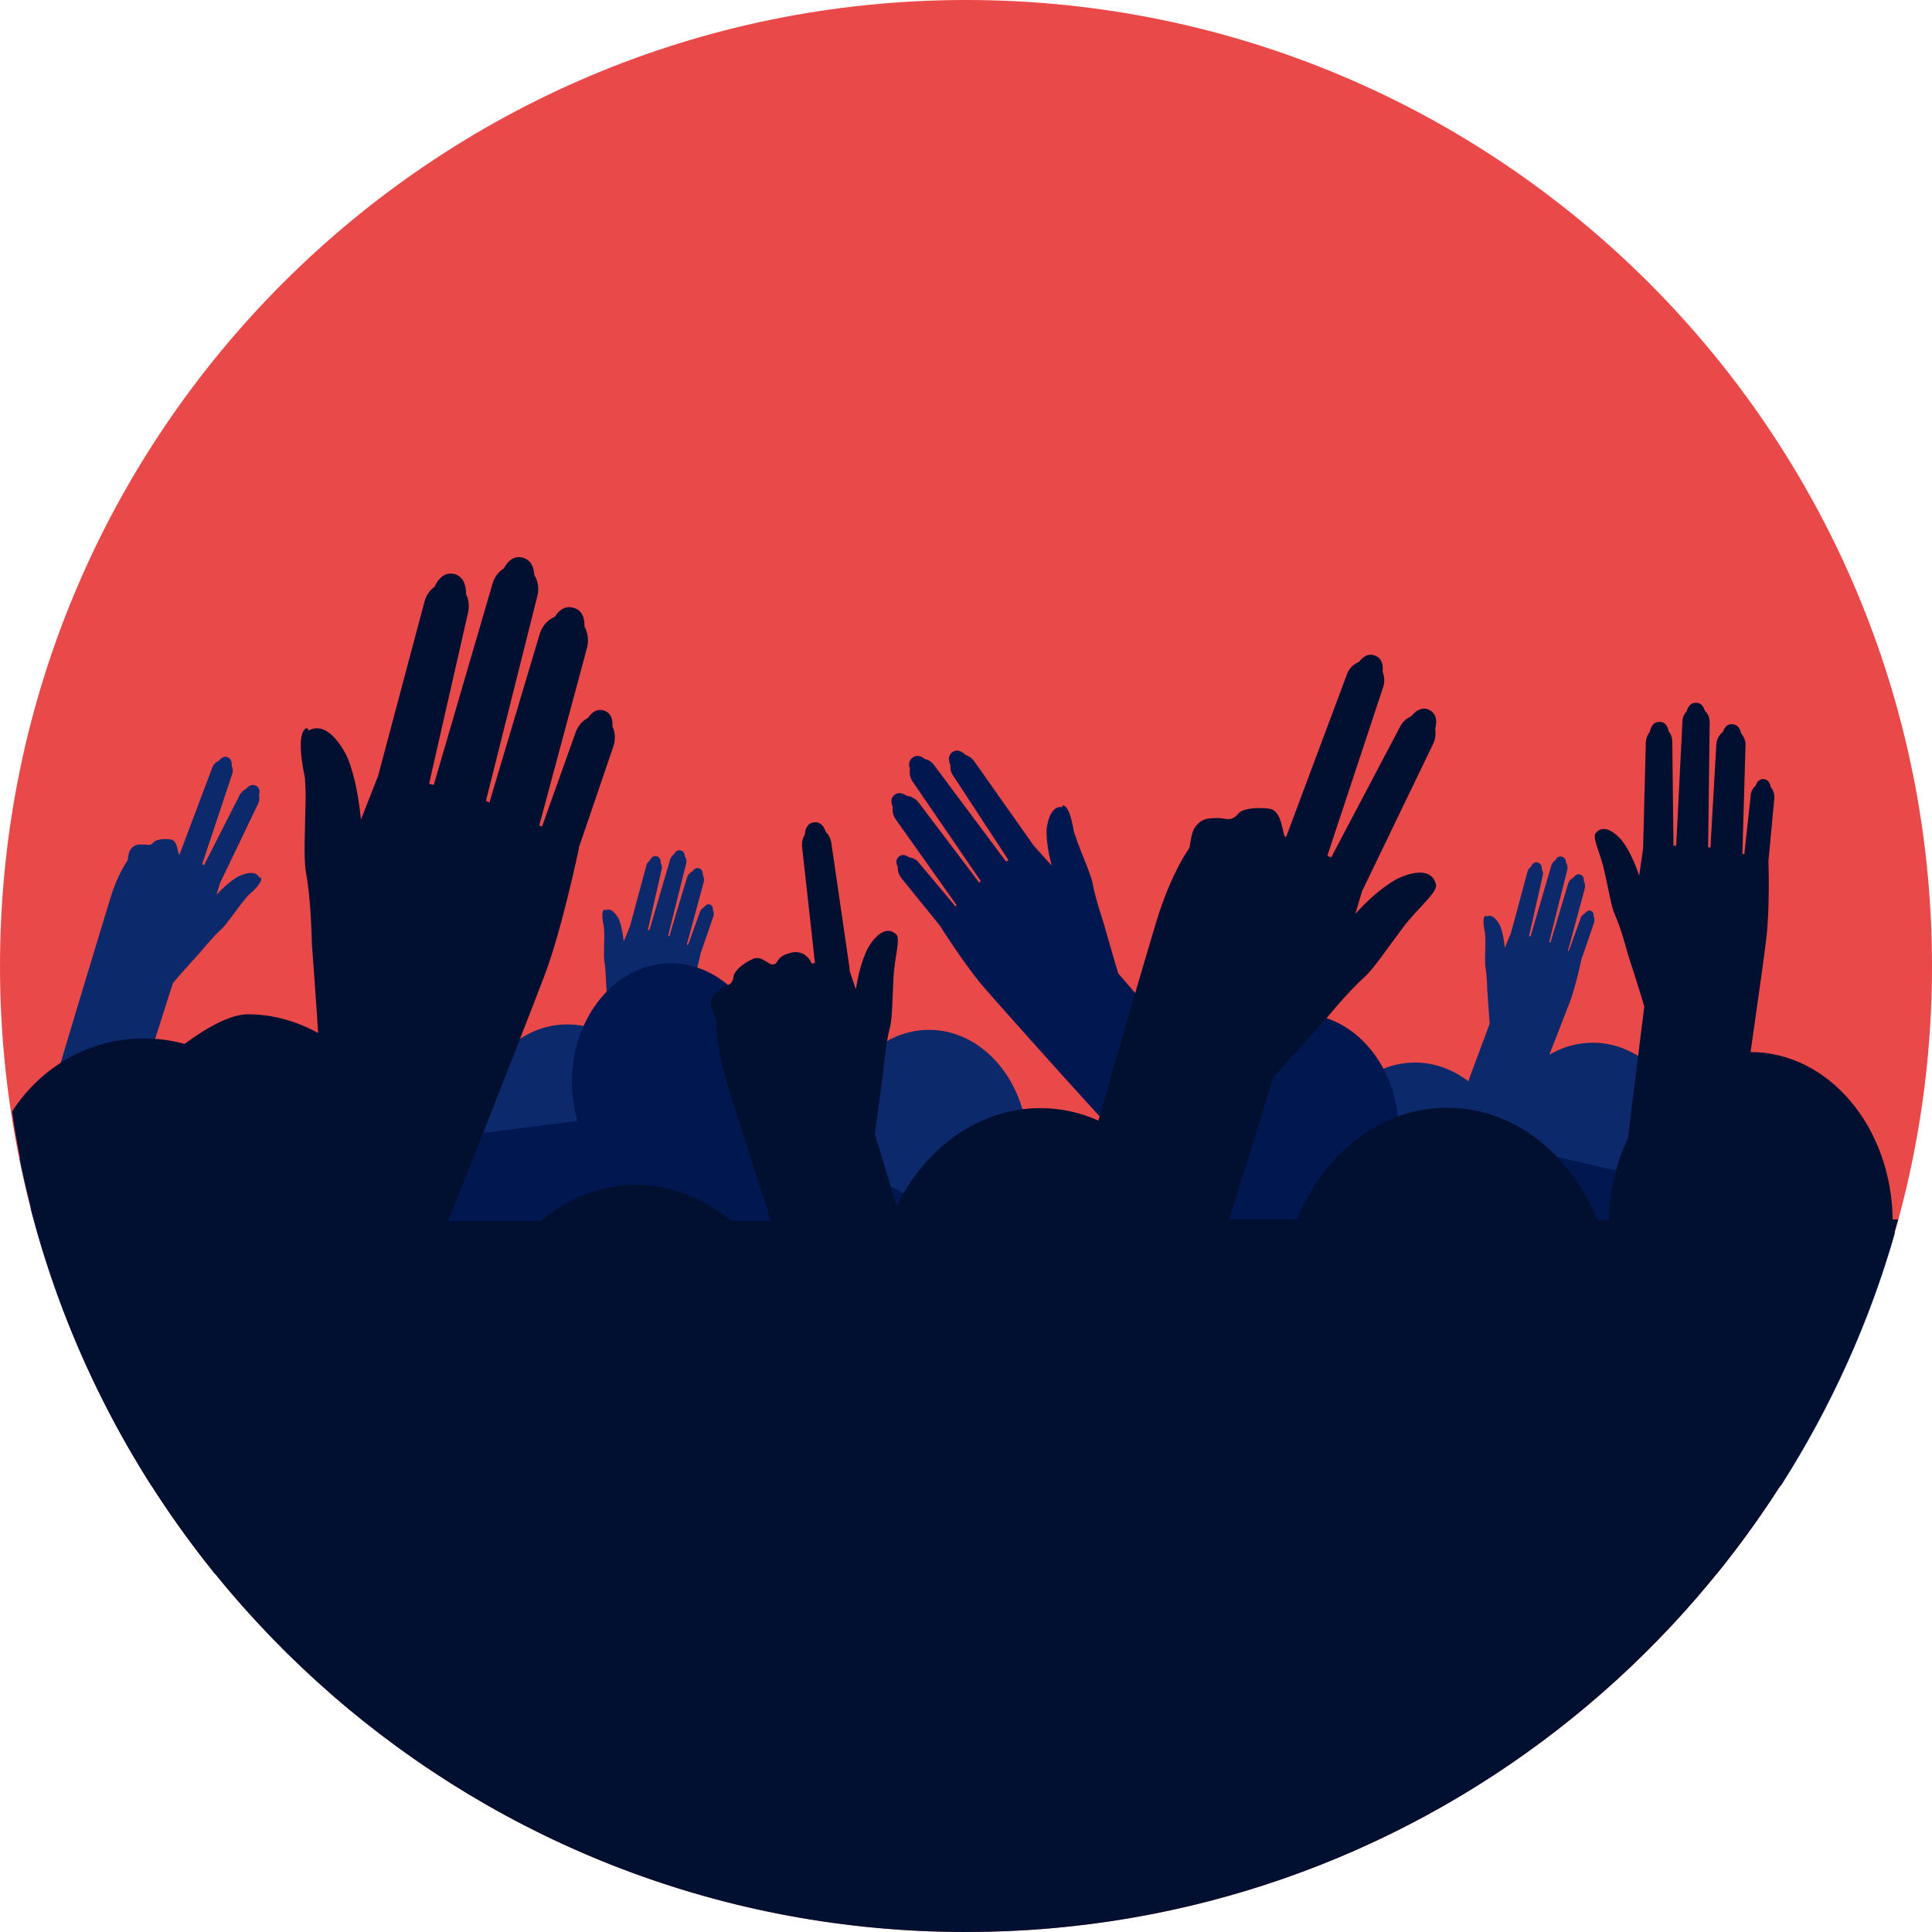
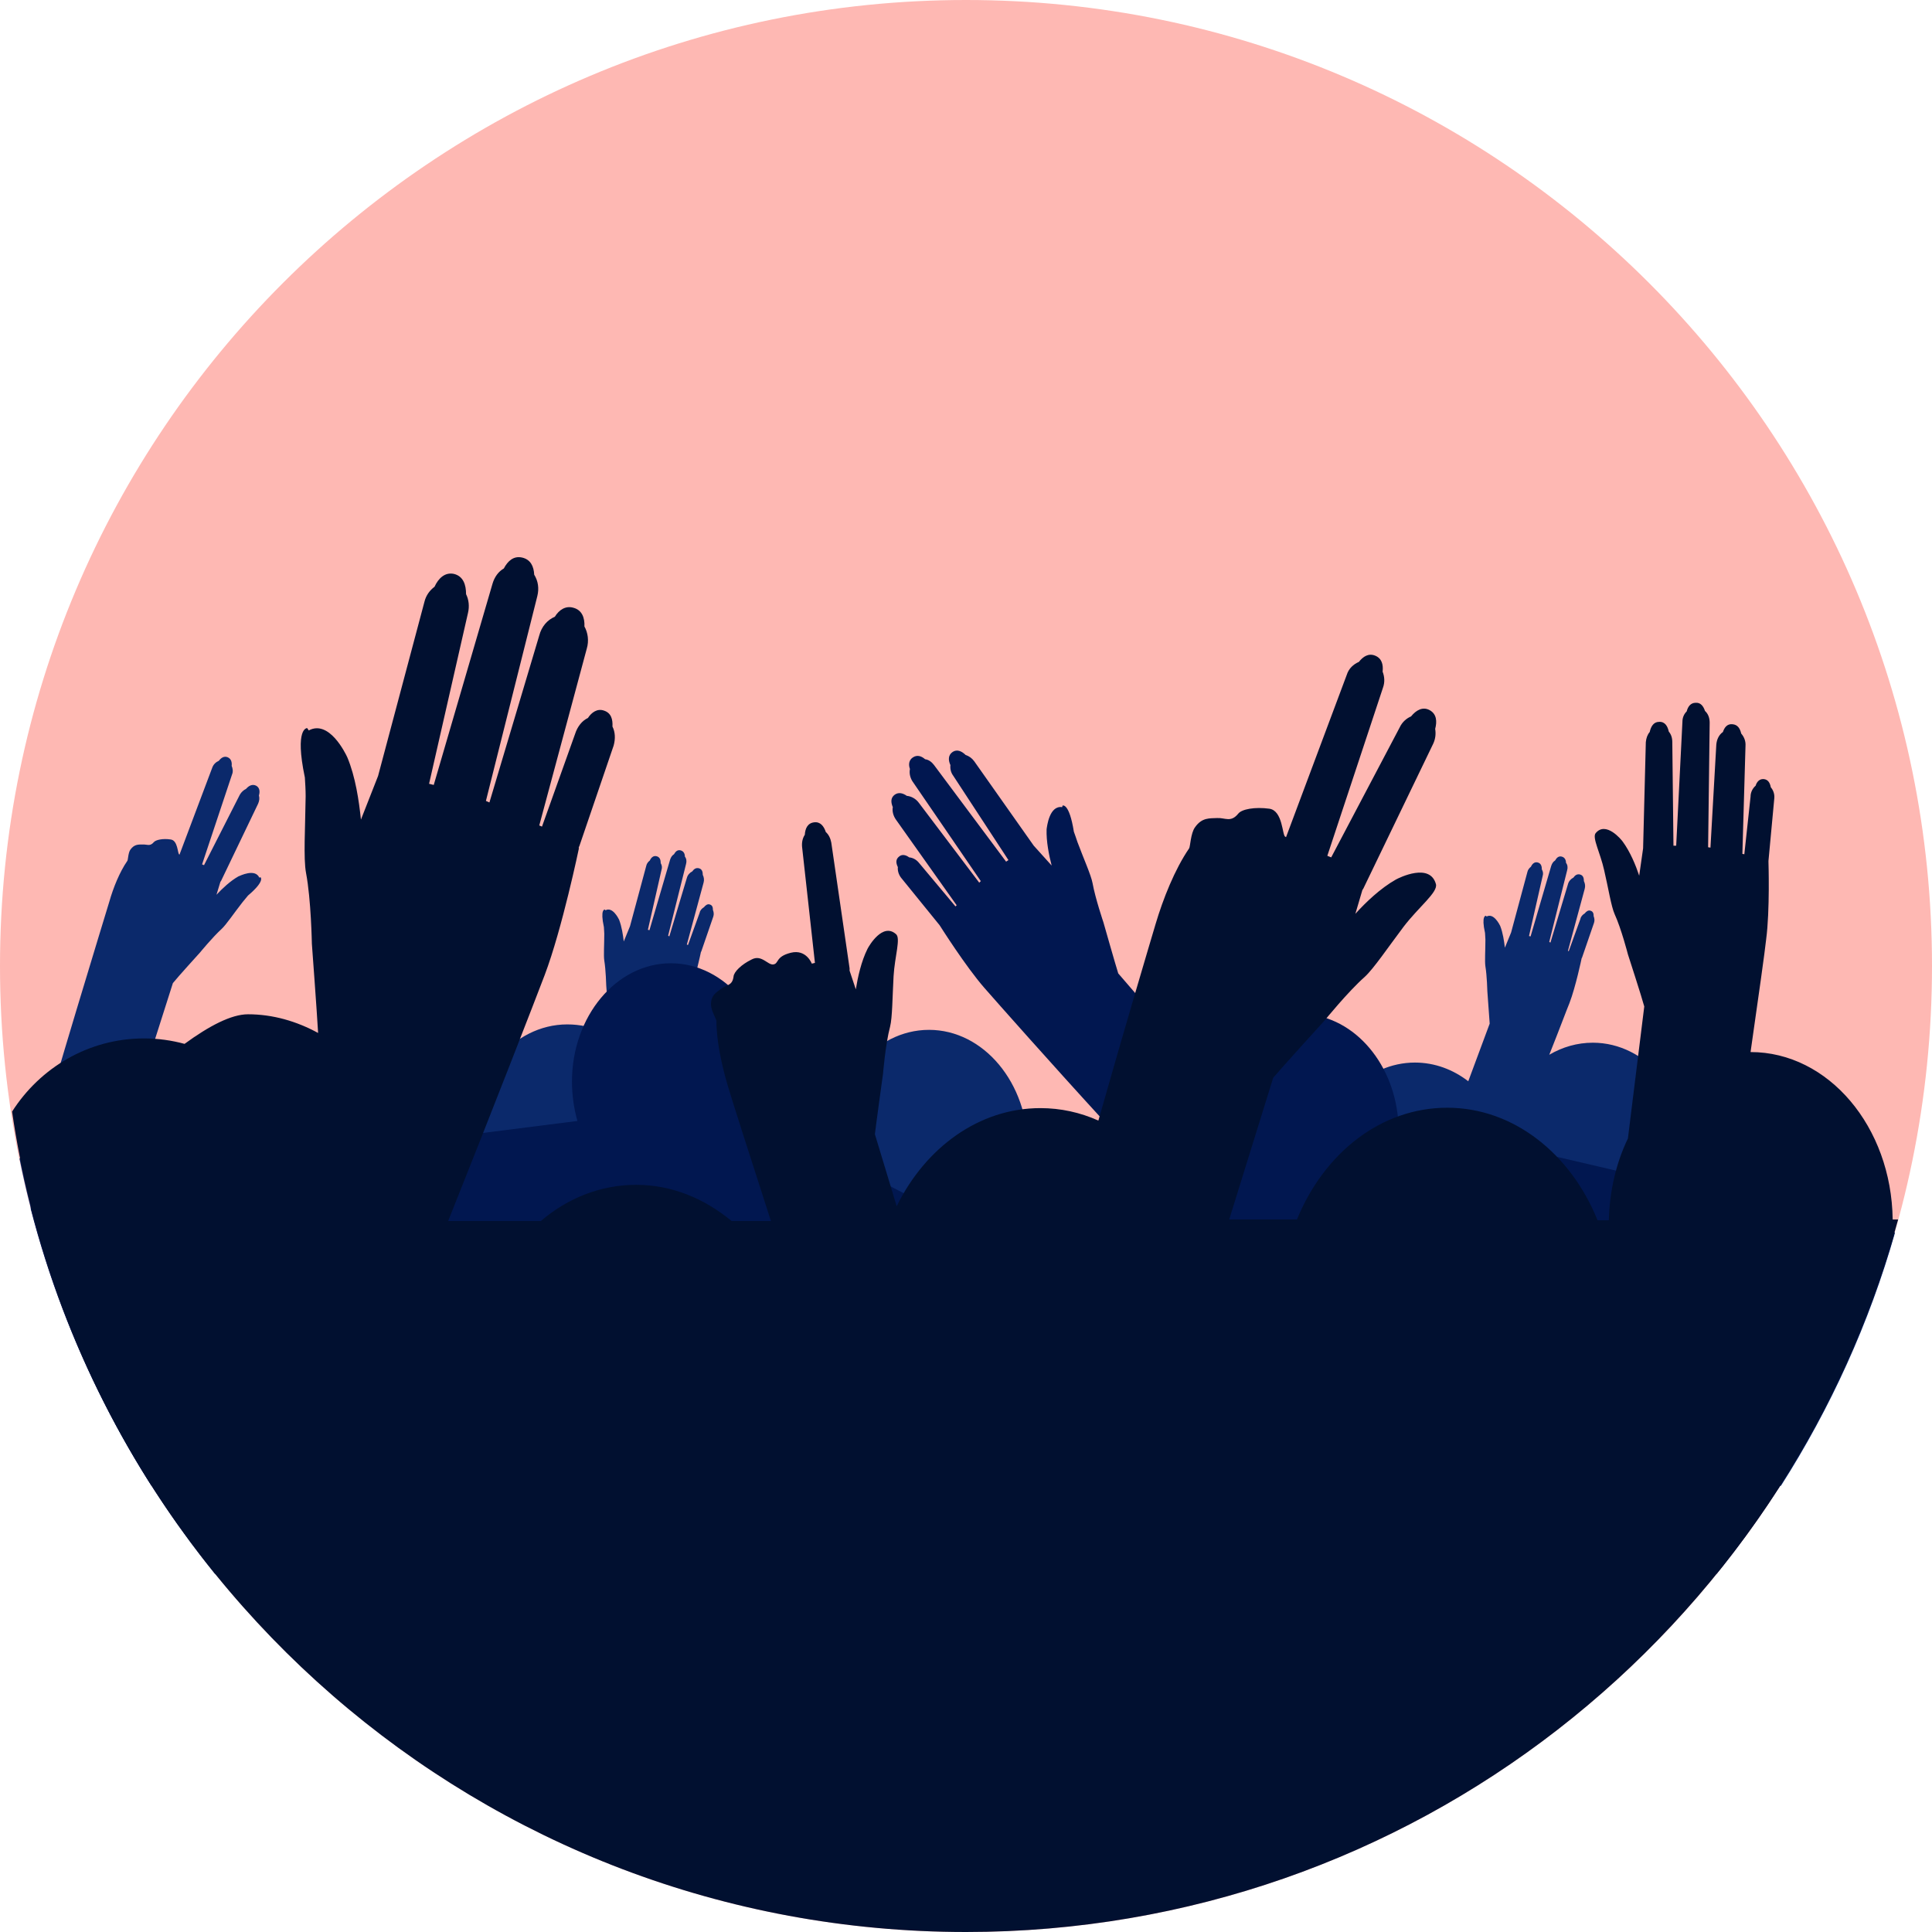
<svg xmlns="http://www.w3.org/2000/svg" version="1.1" id="Layer_1" x="0px" y="0px" viewBox="0 0 496.2 496.2" style="enable-background:new 0 0 496.2 496.2;" xml:space="preserve">
-   <path style="fill:#EA4949;" d="M496.2,248.1C496.2,111.1,385.1,0,248.1,0C111.1,0,0,111.1,0,248.1s111.1,248.1,248.1,248.1  S496.2,385.1,496.2,248.1z" />
-   <path style="fill:#0B296B;" d="M434.4,297.3c-0.4-16.3-11.6-29.5-25.3-29.5c-4,0-7.8,1.1-11.2,3.1c2.6-6.5,4.6-11.9,5.2-13.3  c1.6-4.2,3.1-11.4,3.1-11.4l0,0c0-0.1,0-0.1,0.1-0.2l3.1-9c0.2-0.6,0.1-1.2-0.1-1.7c0-0.6-0.1-1.2-0.8-1.4c-0.6-0.2-1.1,0.2-1.5,0.7  c-0.5,0.3-1,0.8-1.1,1.4l-3,8.3l-0.2-0.1l4.3-15.9c0.2-0.7,0.1-1.4-0.2-2c0-0.8-0.2-1.5-1-1.7c-0.7-0.2-1.3,0.2-1.7,0.8  c-0.6,0.3-1.2,0.9-1.4,1.7l-4.5,15l-0.3-0.2l4.6-18.4c0.2-0.7,0.1-1.4-0.3-1.9c0-0.7-0.3-1.4-1.1-1.6c-0.8-0.2-1.3,0.3-1.7,1  c-0.5,0.3-0.8,0.8-1,1.4l-5.3,18.1l-0.4-0.1l3.5-15.4c0.2-0.6,0.1-1.2-0.2-1.7c0-0.8-0.2-1.6-1.1-1.8c-0.8-0.2-1.4,0.4-1.7,1.1  c-0.4,0.3-0.8,0.8-0.9,1.3l-4.2,15.6l-1.6,3.9c-0.2-1.7-0.5-3.8-1.2-5.6c-0.2-0.4-1.7-3.4-3.5-2.4c0-0.1-0.1-0.1-0.2-0.2  c0,0-1.2-0.1-0.2,4.4l0,0c0,0.5,0.1,1.1,0.1,1.7c0,2.8-0.2,5.6,0,6.9c0.4,2.4,0.5,6.4,0.5,6.4s0.5,6.9,0.6,8.3l-5.5,14.8  c-3.9-3-8.6-4.8-13.7-4.8c-12.2,0-22.5,10.4-24.8,24.2h-74.7c0-0.7,0.1-1.5,0.1-2.2c0-16.8-11.4-30.4-25.4-30.4  s-25.4,13.6-25.4,30.4c0,0.7,0,1.5,0.1,2.2h-42.2c0.1-1.2,0.2-2.4,0.2-3.6c0-5.4-1.2-10.5-3.3-14.9c4-10.1,8.1-20.5,8.9-22.6  c1.6-4.2,3.1-11.4,3.1-11.4l0,0c0-0.1,0-0.1,0.1-0.2l3.1-9c0.2-0.6,0.1-1.2-0.1-1.7c0-0.6-0.1-1.2-0.8-1.4c-0.6-0.2-1.1,0.2-1.5,0.7  c-0.5,0.3-1,0.8-1.1,1.4l-3,8.3l-0.3-0.1l4.3-15.9c0.2-0.7,0.1-1.4-0.2-2c0-0.8-0.2-1.5-1-1.7c-0.7-0.2-1.3,0.2-1.7,0.8  c-0.6,0.3-1.2,0.9-1.4,1.7l-4.5,15l-0.3-0.2l4.6-18.4c0.2-0.7,0.1-1.4-0.3-1.9c0-0.7-0.3-1.4-1.1-1.6c-0.8-0.2-1.3,0.3-1.7,1  c-0.5,0.3-0.8,0.8-1,1.4l-5.3,18.1l-0.4-0.1l3.5-15.4c0.2-0.6,0.1-1.2-0.2-1.7c0-0.8-0.2-1.6-1.1-1.8c-0.8-0.2-1.4,0.4-1.7,1.1  c-0.4,0.3-0.8,0.8-0.9,1.3l-4.2,15.6l-1.6,3.9c-0.2-1.7-0.5-3.8-1.2-5.6c-0.2-0.4-1.7-3.4-3.5-2.4c0-0.1-0.1-0.1-0.2-0.2  c0,0-1.2-0.1-0.2,4.5l0,0c0,0.5,0.1,1.1,0.1,1.7c0,2.8-0.2,5.6,0,6.9c0.4,2.4,0.5,6.4,0.5,6.4s0.5,6.9,0.6,8.3l-1.4,3.7  c-2.8-1.3-5.9-2-9.2-2c-14,0-25.4,13.6-25.4,30.4c0,1.2,0.1,2.4,0.2,3.6H30.2l14.2-44.6c1.1-1.4,7-7.9,7-7.9s3.2-3.9,5.5-6  c1.2-1.1,3.2-4.1,5.4-6.9c0.5-0.6,0.9-1.1,1.4-1.7l0,0c4.5-3.8,3.2-4.7,3.2-4.7c-0.1,0-0.2,0.1-0.3,0.1c-1.1-2.4-4.9-0.5-5.4-0.3  c-2.1,1.2-4.1,3.1-5.6,4.7l1-3.3c0.1-0.1,0.1-0.2,0.2-0.3l9.5-19.8c0.3-0.7,0.4-1.4,0.2-2.1c0.3-1,0.2-2-0.7-2.5  c-1-0.5-1.9,0-2.6,0.8c-0.6,0.3-1.2,0.8-1.6,1.5l-9.2,18.1l-0.5-0.2l7.7-23.1c0.3-0.7,0.2-1.5-0.1-2.2c0.1-0.9-0.1-1.8-1-2.2  s-1.7,0.1-2.3,0.9c-0.7,0.3-1.4,0.9-1.7,1.8l-8.4,22.3c0,0-0.1,0-0.1-0.1c-0.4-0.2-0.3-3.6-2.2-3.8c-2-0.3-3.8,0.1-4.3,0.7  c-1,1.2-1.8,0.5-2.9,0.6c-1,0-2.1-0.1-3.1,1.3c-0.6,0.8-0.6,2.7-0.8,2.9c-2,2.9-3.6,6.9-4.6,10.4c-1.3,4.3-14.4,47-19.6,66H5  c6.1,30.4,17.8,58.8,33.9,84.1h418.5c12.7-19.9,22.7-41.8,29.3-65L434.4,297.3z" />
-   <path style="fill:#011750;" d="M359.1,287.6c-1.3-15.3-12.1-27.2-25.2-27.2c-10.1,0-18.8,7-22.9,17.2L287.2,250  c-0.7-2.2-3.8-13.1-3.8-13.1s-2.1-6.2-2.8-10.1c-0.4-2.1-2.3-6.3-3.9-10.6c-0.3-0.9-0.6-1.8-0.9-2.6l0,0c-1.2-7.5-2.9-6.7-2.9-6.7  c0,0.1-0.1,0.3-0.1,0.4c-3.3-0.5-3.9,5-4,5.7c-0.1,3.1,0.6,6.6,1.3,9.3l-4.6-5.1l-15.3-21.7c-0.6-0.8-1.3-1.3-2.2-1.6  c-1-1-2.2-1.5-3.3-0.8c-1.2,0.8-1.2,2.1-0.6,3.4c-0.1,0.9,0.1,1.9,0.7,2.7l14.2,21.7l-0.6,0.4l-18.5-24.8c-0.6-0.8-1.4-1.4-2.3-1.5  c-0.9-0.8-2-1.2-3.1-0.5s-1.2,1.9-0.8,3c-0.2,1,0,2.1,0.6,3.1l17.6,25.7l-0.4,0.4L236,206.2c-0.8-1.1-2-1.7-3.1-1.8  c-1-0.7-2.1-1-3.1-0.3c-1.1,0.8-1,2-0.5,3.2c-0.2,1,0.1,2.2,0.8,3.2l15.6,22l-0.3,0.3l-9.3-11.1c-0.7-0.9-1.6-1.4-2.6-1.5  c-0.8-0.6-1.8-0.9-2.6-0.2c-0.9,0.7-0.8,1.7-0.3,2.7c-0.1,0.9,0.2,1.9,0.8,2.7l9.9,12.2c0.1,0.1,0.1,0.2,0.2,0.3l0,0  c0,0,6.5,10.3,11.3,15.8c2.7,3.1,17.4,19.7,30.7,34.2l-48.6,20l-38.6-20c0.9-3.2,1.4-6.6,1.4-10.1c0-16.8-11.4-30.4-25.4-30.4  s-25.4,13.6-25.4,30.4c0,3.5,0.5,6.9,1.4,10.1L7.9,305.7v4.8c9,34.8,25.4,66.6,47.3,93.7h385.7c20.5-25.3,36.2-54.8,45.5-86.9  L359.1,287.6z" />
-   <path style="fill:#011030;" d="M248.1,496.2c114.5,0,210.8-77.5,239.4-183h-1.4c-0.3-23.8-16.5-43-36.5-43l0,0c2-13.9,3.7-26,4-28.9  c1-7.5,0.6-19.9,0.6-19.9l0,0c0-0.1,0-0.2,0-0.3l1.5-16.1c0.1-1.1-0.3-2.1-0.9-2.8c-0.2-1.1-0.7-2-1.8-2.1c-1.1-0.1-1.8,0.7-2.1,1.7  c-0.7,0.6-1.3,1.6-1.3,2.8l-1.6,14.8l-0.5-0.1l0.8-27.7c0.1-1.3-0.4-2.4-1.1-3.2c-0.3-1.3-0.9-2.3-2.3-2.4c-1.3-0.1-2,0.8-2.4,2  c-1,0.7-1.6,1.9-1.7,3.3l-1.5,26.4l-0.6-0.1l0.4-32c0-1.2-0.4-2.3-1.2-3c-0.4-1.2-1.1-2.2-2.4-2.1c-1.3,0-2,1-2.3,2.2  c-0.7,0.7-1.1,1.6-1.1,2.7l-1.6,31.8h-0.7l-0.3-26.6c0-1.1-0.3-2-0.9-2.7c-0.3-1.4-1-2.6-2.5-2.5c-1.4,0-2.1,1.2-2.4,2.6  c-0.6,0.7-0.9,1.6-1,2.6l-0.7,27.3l-1,7c-0.9-2.7-2.3-6.1-4.2-8.7c-0.4-0.6-4.4-5.4-7-2.2c-0.9,1.2,1.2,5,2.2,9.5  c1.1,4.7,1.8,9.3,2.7,11.3c1.7,3.7,3.4,10.3,3.4,10.3s3.6,11.1,4.2,13.4l-4.2,33.9c-3,6.2-4.7,13.4-4.9,21h-2.9  c-6.9-17.1-21.6-28.9-38.6-28.9s-31.6,11.6-38.6,28.7h-17.4l11.3-36.4c2.1-2.5,13.2-14.7,13.2-14.7s6-7.4,10.3-11.2  c2.3-2.1,6-7.6,10-12.9c3.9-5.1,8.8-8.8,8.3-10.9c-1.5-5.6-9.4-1.7-10.3-1.2c-3.9,2.2-7.7,5.8-10.4,8.8l1.8-6.1  c0.1-0.2,0.3-0.4,0.4-0.7l17.8-36.9c0.6-1.3,0.7-2.6,0.5-3.8c0.5-1.9,0.4-3.8-1.4-4.8s-3.5,0-4.8,1.6c-1.2,0.5-2.3,1.5-2.9,2.8  l-17.6,33.4l-1-0.4l14.3-43.2c0.5-1.4,0.4-2.8-0.1-4.1c0.2-1.8-0.2-3.4-1.9-4.1c-1.7-0.7-3.1,0.2-4.2,1.6c-1.4,0.6-2.6,1.7-3.1,3.3  L330.3,215c-0.1,0-0.1-0.1-0.2-0.1c-0.8-0.3-0.6-6.7-4.1-7.2c-3.7-0.5-7.1,0.1-8,1.3c-1.9,2.3-3.3,1-5.4,1.1  c-1.9,0.1-3.9-0.2-5.7,2.4c-1.1,1.5-1.2,5-1.5,5.4c-3.7,5.4-6.7,13-8.6,19.4c-1.4,4.7-8.1,27.2-14.7,50.5c-4.7-2.1-9.7-3.2-14.9-3.2  c-15.7,0-29.5,10.1-36.9,25.2l-5.6-18.5c0.3-2.6,2.1-15.6,2.1-15.6s0.6-7.5,1.8-12c0.6-2.4,0.6-7.7,0.9-13c0.3-5.1,1.9-9.8,0.6-10.8  c-3.4-3-6.9,3-7.3,3.8c-1.6,3.2-2.5,7.3-3,10.4l-1.6-4.8c0-0.2,0-0.4,0-0.6l-4.7-32.3c-0.2-1.1-0.7-2.1-1.4-2.7  c-0.5-1.5-1.4-2.7-3-2.5c-1.7,0.2-2.3,1.6-2.4,3.2c-0.6,0.9-0.8,2-0.7,3.1l3.3,29.8l0,0l-0.8,0.2c0,0-1.4-3.8-5.4-2.8s-3,2.8-4.5,3  c-1.4,0.2-3-2.6-5.5-1.3c-2.7,1.3-4.6,3.2-4.7,4.4c-0.3,2.4-1.8,2.1-3.1,3.1c-1.2,0.9-2.7,1.6-2.7,4.1c0,1.5,1.4,3.8,1.4,4.2  c0,5.2,1.4,11.5,2.9,16.6c1,3.4,5.8,18.4,11.1,34.8h-10.1c-7-5.8-15.4-9.3-24.5-9.3s-17.6,3.4-24.5,9.3h-23.8  c11.4-28.5,22.6-57.4,24.8-63.2c4.5-11.9,8.8-32.6,8.8-32.6h-0.1c0.1-0.2,0.1-0.4,0.2-0.5l8.8-25.8c0.5-1.8,0.4-3.5-0.3-4.9  c0.1-1.8-0.3-3.5-2.2-4.1c-1.7-0.6-3.2,0.5-4.1,1.9c-1.5,0.7-2.7,2.2-3.3,4.1l-8.5,23.8l-0.7-0.3l12.2-45.4c0.6-2,0.3-4.1-0.6-5.7  c0.1-2.2-0.6-4.2-2.8-4.8c-2-0.6-3.7,0.5-4.8,2.3c-1.9,0.8-3.4,2.5-4,4.8l-12.8,42.9l-0.9-0.4l13.2-52.6c0.5-2,0.2-3.9-0.8-5.5  c-0.1-2.1-0.9-3.9-3.1-4.4c-2.2-0.5-3.7,0.9-4.7,2.8c-1.4,0.8-2.4,2.2-2.9,3.9l-15.1,51.7l-1.2-0.3l10-43.9c0.4-1.7,0.2-3.4-0.5-4.8  c0-2.4-0.7-4.6-3.1-5.2c-2.3-0.5-4,1.1-5,3.3c-1.2,0.9-2.2,2.2-2.6,3.9l-11.9,44.7l-4.4,11.2c-0.5-4.8-1.4-11-3.5-16  c-0.5-1.1-4.7-9.7-9.9-6.9c-0.1-0.2-0.3-0.4-0.4-0.6c0,0-3.3-0.2-0.6,12.7l0,0c0.1,1.6,0.2,3.2,0.2,4.8c-0.1,8.1-0.6,16,0.1,19.7  c1.3,6.8,1.5,18.2,1.5,18.2s1.3,17.5,1.6,22.9c-5.5-3-11.6-4.8-18-4.8c-4.3,0-10,3-16.3,7.6c-3.3-0.9-6.8-1.4-10.4-1.4  c-14.2,0-26.7,7.5-33.9,18.8C20.5,404.5,123.6,496.2,248.1,496.2z" />
-   <g>
- </g>
-   <g>
- </g>
-   <g>
- </g>
-   <g>
- </g>
-   <g>
- </g>
-   <g>
- </g>
-   <g>
- </g>
-   <g>
- </g>
-   <g>
- </g>
-   <g>
- </g>
-   <g>
- </g>
-   <g>
- </g>
-   <g>
- </g>
-   <g>
- </g>
-   <g>
- </g>
+   <style type="text/css">
+ 	.st0{fill:#FEB8B3;}
+ 	.st1{fill:#0B296B;}
+ 	.st2{fill:#011750;}
+ 	.st3{fill:#011030;}
+ </style>
+   <path class="st0" d="M496.2,248.1C496.2,111.1,385.1,0,248.1,0S0,111.1,0,248.1s111.1,248.1,248.1,248.1S496.2,385.1,496.2,248.1z" />
+   <path class="st1" d="M434.4,297.3c-0.4-16.3-11.6-29.5-25.3-29.5c-4,0-7.8,1.1-11.2,3.1c2.6-6.5,4.6-11.9,5.2-13.3  c1.6-4.2,3.1-11.4,3.1-11.4l0,0c0-0.1,0-0.1,0.1-0.2l3.1-9c0.2-0.6,0.1-1.2-0.1-1.7c0-0.6-0.1-1.2-0.8-1.4c-0.6-0.2-1.1,0.2-1.5,0.7  c-0.5,0.3-1,0.8-1.1,1.4l-3,8.3l-0.2-0.1l4.3-15.9c0.2-0.7,0.1-1.4-0.2-2c0-0.8-0.2-1.5-1-1.7c-0.7-0.2-1.3,0.2-1.7,0.8  c-0.6,0.3-1.2,0.9-1.4,1.7l-4.5,15l-0.3-0.2l4.6-18.4c0.2-0.7,0.1-1.4-0.3-1.9c0-0.7-0.3-1.4-1.1-1.6c-0.8-0.2-1.3,0.3-1.7,1  c-0.5,0.3-0.8,0.8-1,1.4l-5.3,18.1l-0.4-0.1l3.5-15.4c0.2-0.6,0.1-1.2-0.2-1.7c0-0.8-0.2-1.6-1.1-1.8c-0.8-0.2-1.4,0.4-1.7,1.1  c-0.4,0.3-0.8,0.8-0.9,1.3l-4.2,15.6l-1.6,3.9c-0.2-1.7-0.5-3.8-1.2-5.6c-0.2-0.4-1.7-3.4-3.5-2.4c0-0.1-0.1-0.1-0.2-0.2  c0,0-1.2-0.1-0.2,4.4l0,0c0,0.5,0.1,1.1,0.1,1.7c0,2.8-0.2,5.6,0,6.9c0.4,2.4,0.5,6.4,0.5,6.4s0.5,6.9,0.6,8.3l-5.5,14.8  c-3.9-3-8.6-4.8-13.7-4.8c-12.2,0-22.5,10.4-24.8,24.2h-74.7c0-0.7,0.1-1.5,0.1-2.2c0-16.8-11.4-30.4-25.4-30.4  s-25.4,13.6-25.4,30.4c0,0.7,0,1.5,0.1,2.2h-42.2c0.1-1.2,0.2-2.4,0.2-3.6c0-5.4-1.2-10.5-3.3-14.9c4-10.1,8.1-20.5,8.9-22.6  c1.6-4.2,3.1-11.4,3.1-11.4l0,0c0-0.1,0-0.1,0.1-0.2l3.1-9c0.2-0.6,0.1-1.2-0.1-1.7c0-0.6-0.1-1.2-0.8-1.4c-0.6-0.2-1.1,0.2-1.5,0.7  c-0.5,0.3-1,0.8-1.1,1.4l-3,8.3l-0.3-0.1l4.3-15.9c0.2-0.7,0.1-1.4-0.2-2c0-0.8-0.2-1.5-1-1.7c-0.7-0.2-1.3,0.2-1.7,0.8  c-0.6,0.3-1.2,0.9-1.4,1.7l-4.5,15l-0.3-0.2l4.6-18.4c0.2-0.7,0.1-1.4-0.3-1.9c0-0.7-0.3-1.4-1.1-1.6c-0.8-0.2-1.3,0.3-1.7,1  c-0.5,0.3-0.8,0.8-1,1.4l-5.3,18.1l-0.4-0.1l3.5-15.4c0.2-0.6,0.1-1.2-0.2-1.7c0-0.8-0.2-1.6-1.1-1.8c-0.8-0.2-1.4,0.4-1.7,1.1  c-0.4,0.3-0.8,0.8-0.9,1.3l-4.2,15.6l-1.6,3.9c-0.2-1.7-0.5-3.8-1.2-5.6c-0.2-0.4-1.7-3.4-3.5-2.4c0-0.1-0.1-0.1-0.2-0.2  c0,0-1.2-0.1-0.2,4.5l0,0c0,0.5,0.1,1.1,0.1,1.7c0,2.8-0.2,5.6,0,6.9c0.4,2.4,0.5,6.4,0.5,6.4s0.5,6.9,0.6,8.3l-1.4,3.7  c-2.8-1.3-5.9-2-9.2-2c-14,0-25.4,13.6-25.4,30.4c0,1.2,0.1,2.4,0.2,3.6H30.2l14.2-44.6c1.1-1.4,7-7.9,7-7.9s3.2-3.9,5.5-6  c1.2-1.1,3.2-4.1,5.4-6.9c0.5-0.6,0.9-1.1,1.4-1.7l0,0c4.5-3.8,3.2-4.7,3.2-4.7c-0.1,0-0.2,0.1-0.3,0.1c-1.1-2.4-4.9-0.5-5.4-0.3  c-2.1,1.2-4.1,3.1-5.6,4.7l1-3.3c0.1-0.1,0.1-0.2,0.2-0.3l9.5-19.8c0.3-0.7,0.4-1.4,0.2-2.1c0.3-1,0.2-2-0.7-2.5  c-1-0.5-1.9,0-2.6,0.8c-0.6,0.3-1.2,0.8-1.6,1.5l-9.2,18.1l-0.5-0.2l7.7-23.1c0.3-0.7,0.2-1.5-0.1-2.2c0.1-0.9-0.1-1.8-1-2.2  s-1.7,0.1-2.3,0.9c-0.7,0.3-1.4,0.9-1.7,1.8l-8.4,22.3c0,0-0.1,0-0.1-0.1c-0.4-0.2-0.3-3.6-2.2-3.8c-2-0.3-3.8,0.1-4.3,0.7  c-1,1.2-1.8,0.5-2.9,0.6c-1,0-2.1-0.1-3.1,1.3c-0.6,0.8-0.6,2.7-0.8,2.9c-2,2.9-3.6,6.9-4.6,10.4c-1.3,4.3-14.4,47-19.6,66H5  c6.1,30.4,17.8,58.8,33.9,84.1h418.5c12.7-19.9,22.7-41.8,29.3-65L434.4,297.3z" />
+   <path class="st2" d="M359.1,287.6c-1.3-15.3-12.1-27.2-25.2-27.2c-10.1,0-18.8,7-22.9,17.2L287.2,250c-0.7-2.2-3.8-13.1-3.8-13.1  s-2.1-6.2-2.8-10.1c-0.4-2.1-2.3-6.3-3.9-10.6c-0.3-0.9-0.6-1.8-0.9-2.6l0,0c-1.2-7.5-2.9-6.7-2.9-6.7c0,0.1-0.1,0.3-0.1,0.4  c-3.3-0.5-3.9,5-4,5.7c-0.1,3.1,0.6,6.6,1.3,9.3l-4.6-5.1l-15.3-21.7c-0.6-0.8-1.3-1.3-2.2-1.6c-1-1-2.2-1.5-3.3-0.8  c-1.2,0.8-1.2,2.1-0.6,3.4c-0.1,0.9,0.1,1.9,0.7,2.7l14.2,21.7l-0.6,0.4l-18.5-24.8c-0.6-0.8-1.4-1.4-2.3-1.5  c-0.9-0.8-2-1.2-3.1-0.5s-1.2,1.9-0.8,3c-0.2,1,0,2.1,0.6,3.1l17.6,25.7l-0.4,0.4L236,206.2c-0.8-1.1-2-1.7-3.1-1.8  c-1-0.7-2.1-1-3.1-0.3c-1.1,0.8-1,2-0.5,3.2c-0.2,1,0.1,2.2,0.8,3.2l15.6,22l-0.3,0.3l-9.3-11.1c-0.7-0.9-1.6-1.4-2.6-1.5  c-0.8-0.6-1.8-0.9-2.6-0.2c-0.9,0.7-0.8,1.7-0.3,2.7c-0.1,0.9,0.2,1.9,0.8,2.7l9.9,12.2c0.1,0.1,0.1,0.2,0.2,0.3l0,0  c0,0,6.5,10.3,11.3,15.8c2.7,3.1,17.4,19.7,30.7,34.2l-48.6,20l-38.6-20c0.9-3.2,1.4-6.6,1.4-10.1c0-16.8-11.4-30.4-25.4-30.4  s-25.4,13.6-25.4,30.4c0,3.5,0.5,6.9,1.4,10.1L7.9,305.7v4.8c9,34.8,25.4,66.6,47.3,93.7h385.7c20.5-25.3,36.2-54.8,45.5-86.9  L359.1,287.6z" />
+   <path class="st3" d="M248.1,496.2c114.5,0,210.8-77.5,239.4-183h-1.4c-0.3-23.8-16.5-43-36.5-43l0,0c2-13.9,3.7-26,4-28.9  c1-7.5,0.6-19.9,0.6-19.9l0,0c0-0.1,0-0.2,0-0.3l1.5-16.1c0.1-1.1-0.3-2.1-0.9-2.8c-0.2-1.1-0.7-2-1.8-2.1c-1.1-0.1-1.8,0.7-2.1,1.7  c-0.7,0.6-1.3,1.6-1.3,2.8l-1.6,14.8l-0.5-0.1l0.8-27.7c0.1-1.3-0.4-2.4-1.1-3.2c-0.3-1.3-0.9-2.3-2.3-2.4c-1.3-0.1-2,0.8-2.4,2  c-1,0.7-1.6,1.9-1.7,3.3l-1.5,26.4l-0.6-0.1l0.4-32c0-1.2-0.4-2.3-1.2-3c-0.4-1.2-1.1-2.2-2.4-2.1c-1.3,0-2,1-2.3,2.2  c-0.7,0.7-1.1,1.6-1.1,2.7l-1.6,31.8h-0.7l-0.3-26.6c0-1.1-0.3-2-0.9-2.7c-0.3-1.4-1-2.6-2.5-2.5c-1.4,0-2.1,1.2-2.4,2.6  c-0.6,0.7-0.9,1.6-1,2.6l-0.7,27.3l-1,7c-0.9-2.7-2.3-6.1-4.2-8.7c-0.4-0.6-4.4-5.4-7-2.2c-0.9,1.2,1.2,5,2.2,9.5  c1.1,4.7,1.8,9.3,2.7,11.3c1.7,3.7,3.4,10.3,3.4,10.3s3.6,11.1,4.2,13.4l-4.2,33.9c-3,6.2-4.7,13.4-4.9,21h-2.9  c-6.9-17.1-21.6-28.9-38.6-28.9s-31.6,11.6-38.6,28.7h-17.4l11.3-36.4c2.1-2.5,13.2-14.7,13.2-14.7s6-7.4,10.3-11.2  c2.3-2.1,6-7.6,10-12.9c3.9-5.1,8.8-8.8,8.3-10.9c-1.5-5.6-9.4-1.7-10.3-1.2c-3.9,2.2-7.7,5.8-10.4,8.8l1.8-6.1  c0.1-0.2,0.3-0.4,0.4-0.7l17.8-36.9c0.6-1.3,0.7-2.6,0.5-3.8c0.5-1.9,0.4-3.8-1.4-4.8s-3.5,0-4.8,1.6c-1.2,0.5-2.3,1.5-2.9,2.8  l-17.6,33.4l-1-0.4l14.3-43.2c0.5-1.4,0.4-2.8-0.1-4.1c0.2-1.8-0.2-3.4-1.9-4.1c-1.7-0.7-3.1,0.2-4.2,1.6c-1.4,0.6-2.6,1.7-3.1,3.3  L330.3,215c-0.1,0-0.1-0.1-0.2-0.1c-0.8-0.3-0.6-6.7-4.1-7.2c-3.7-0.5-7.1,0.1-8,1.3c-1.9,2.3-3.3,1-5.4,1.1  c-1.9,0.1-3.9-0.2-5.7,2.4c-1.1,1.5-1.2,5-1.5,5.4c-3.7,5.4-6.7,13-8.6,19.4c-1.4,4.7-8.1,27.2-14.7,50.5c-4.7-2.1-9.7-3.2-14.9-3.2  c-15.7,0-29.5,10.1-36.9,25.2l-5.6-18.5c0.3-2.6,2.1-15.6,2.1-15.6s0.6-7.5,1.8-12c0.6-2.4,0.6-7.7,0.9-13c0.3-5.1,1.9-9.8,0.6-10.8  c-3.4-3-6.9,3-7.3,3.8c-1.6,3.2-2.5,7.3-3,10.4l-1.6-4.8c0-0.2,0-0.4,0-0.6l-4.7-32.3c-0.2-1.1-0.7-2.1-1.4-2.7  c-0.5-1.5-1.4-2.7-3-2.5c-1.7,0.2-2.3,1.6-2.4,3.2c-0.6,0.9-0.8,2-0.7,3.1l3.3,29.8l0,0l-0.8,0.2c0,0-1.4-3.8-5.4-2.8s-3,2.8-4.5,3  c-1.4,0.2-3-2.6-5.5-1.3c-2.7,1.3-4.6,3.2-4.7,4.4c-0.3,2.4-1.8,2.1-3.1,3.1c-1.2,0.9-2.7,1.6-2.7,4.1c0,1.5,1.4,3.8,1.4,4.2  c0,5.2,1.4,11.5,2.9,16.6c1,3.4,5.8,18.4,11.1,34.8h-10.1c-7-5.8-15.4-9.3-24.5-9.3s-17.6,3.4-24.5,9.3h-23.8  c11.4-28.5,22.6-57.4,24.8-63.2c4.5-11.9,8.8-32.6,8.8-32.6h-0.1c0.1-0.2,0.1-0.4,0.2-0.5l8.8-25.8c0.5-1.8,0.4-3.5-0.3-4.9  c0.1-1.8-0.3-3.5-2.2-4.1c-1.7-0.6-3.2,0.5-4.1,1.9c-1.5,0.7-2.7,2.2-3.3,4.1l-8.5,23.8l-0.7-0.3l12.2-45.4c0.6-2,0.3-4.1-0.6-5.7  c0.1-2.2-0.6-4.2-2.8-4.8c-2-0.6-3.7,0.5-4.8,2.3c-1.9,0.8-3.4,2.5-4,4.8l-12.8,42.9l-0.9-0.4l13.2-52.6c0.5-2,0.2-3.9-0.8-5.5  c-0.1-2.1-0.9-3.9-3.1-4.4c-2.2-0.5-3.7,0.9-4.7,2.8c-1.4,0.8-2.4,2.2-2.9,3.9l-15.1,51.7l-1.2-0.3l10-43.9c0.4-1.7,0.2-3.4-0.5-4.8  c0-2.4-0.7-4.6-3.1-5.2c-2.3-0.5-4,1.1-5,3.3c-1.2,0.9-2.2,2.2-2.6,3.9l-11.9,44.7l-4.4,11.2c-0.5-4.8-1.4-11-3.5-16  c-0.5-1.1-4.7-9.7-9.9-6.9c-0.1-0.2-0.3-0.4-0.4-0.6c0,0-3.3-0.2-0.6,12.7l0,0c0.1,1.6,0.2,3.2,0.2,4.8c-0.1,8.1-0.6,16,0.1,19.7  c1.3,6.8,1.5,18.2,1.5,18.2s1.3,17.5,1.6,22.9c-5.5-3-11.6-4.8-18-4.8c-4.3,0-10,3-16.3,7.6c-3.3-0.9-6.8-1.4-10.4-1.4  c-14.2,0-26.7,7.5-33.9,18.8C20.5,404.5,123.6,496.2,248.1,496.2z" />
</svg>
